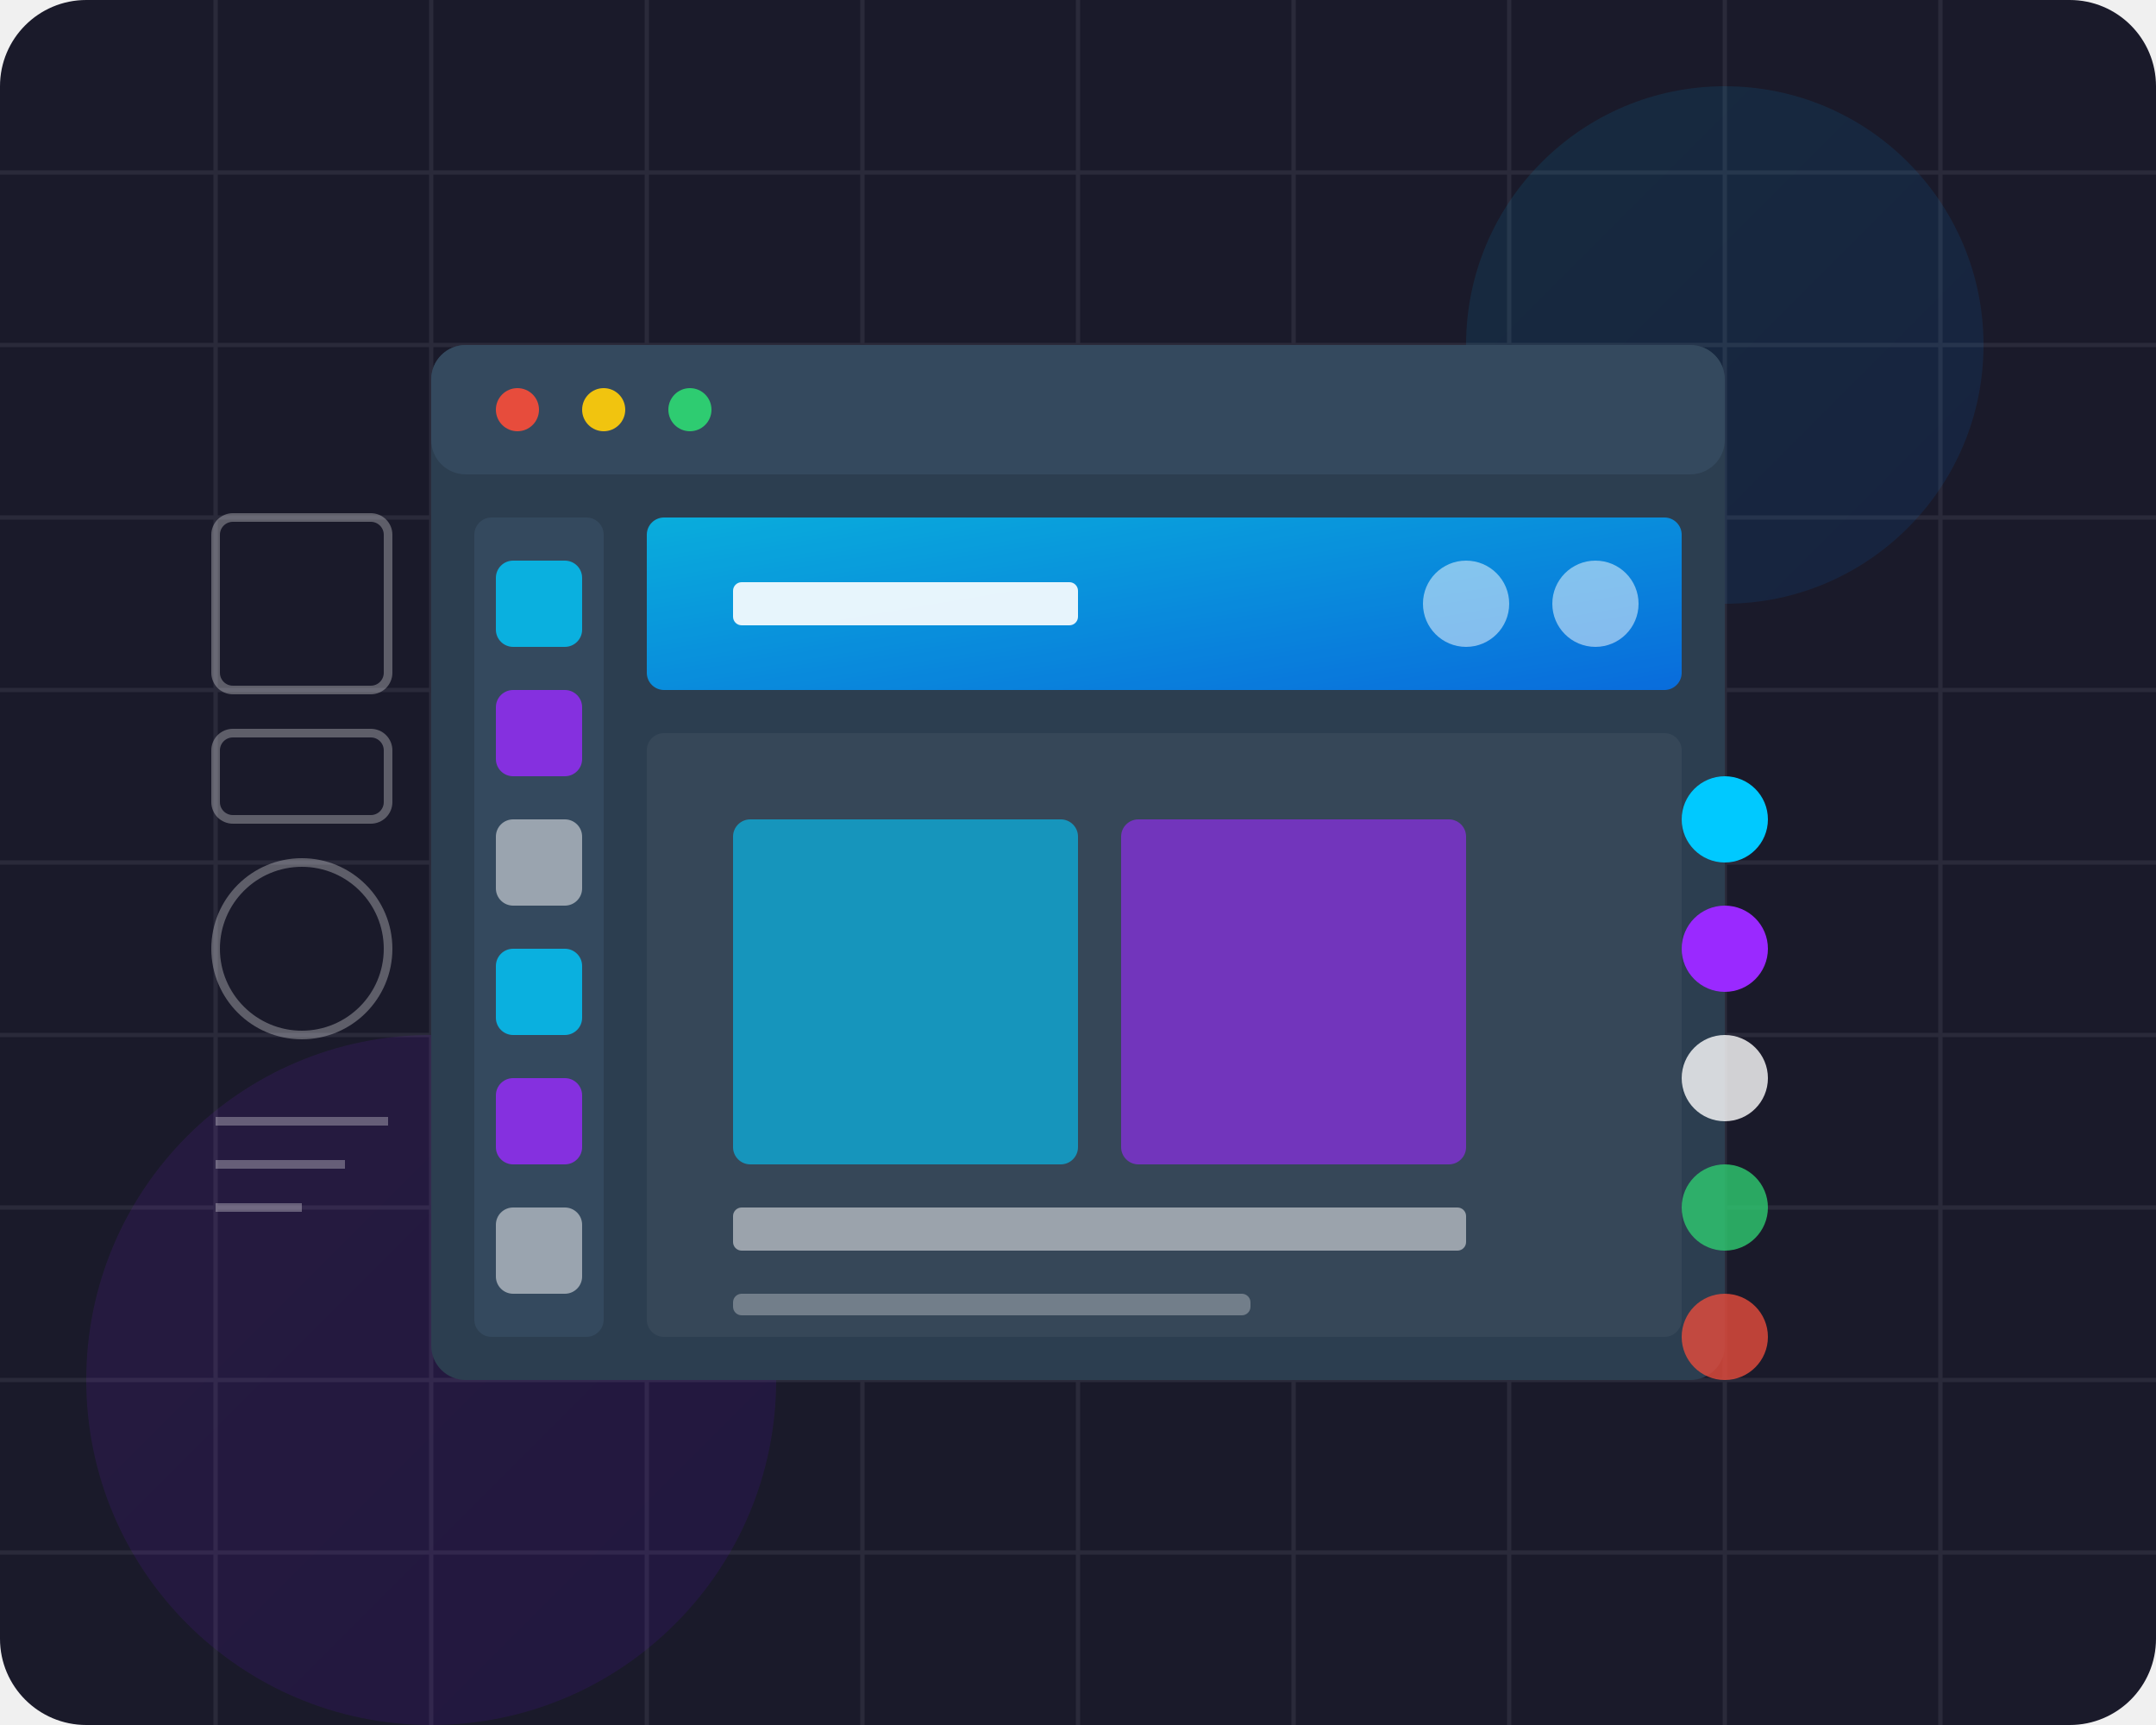
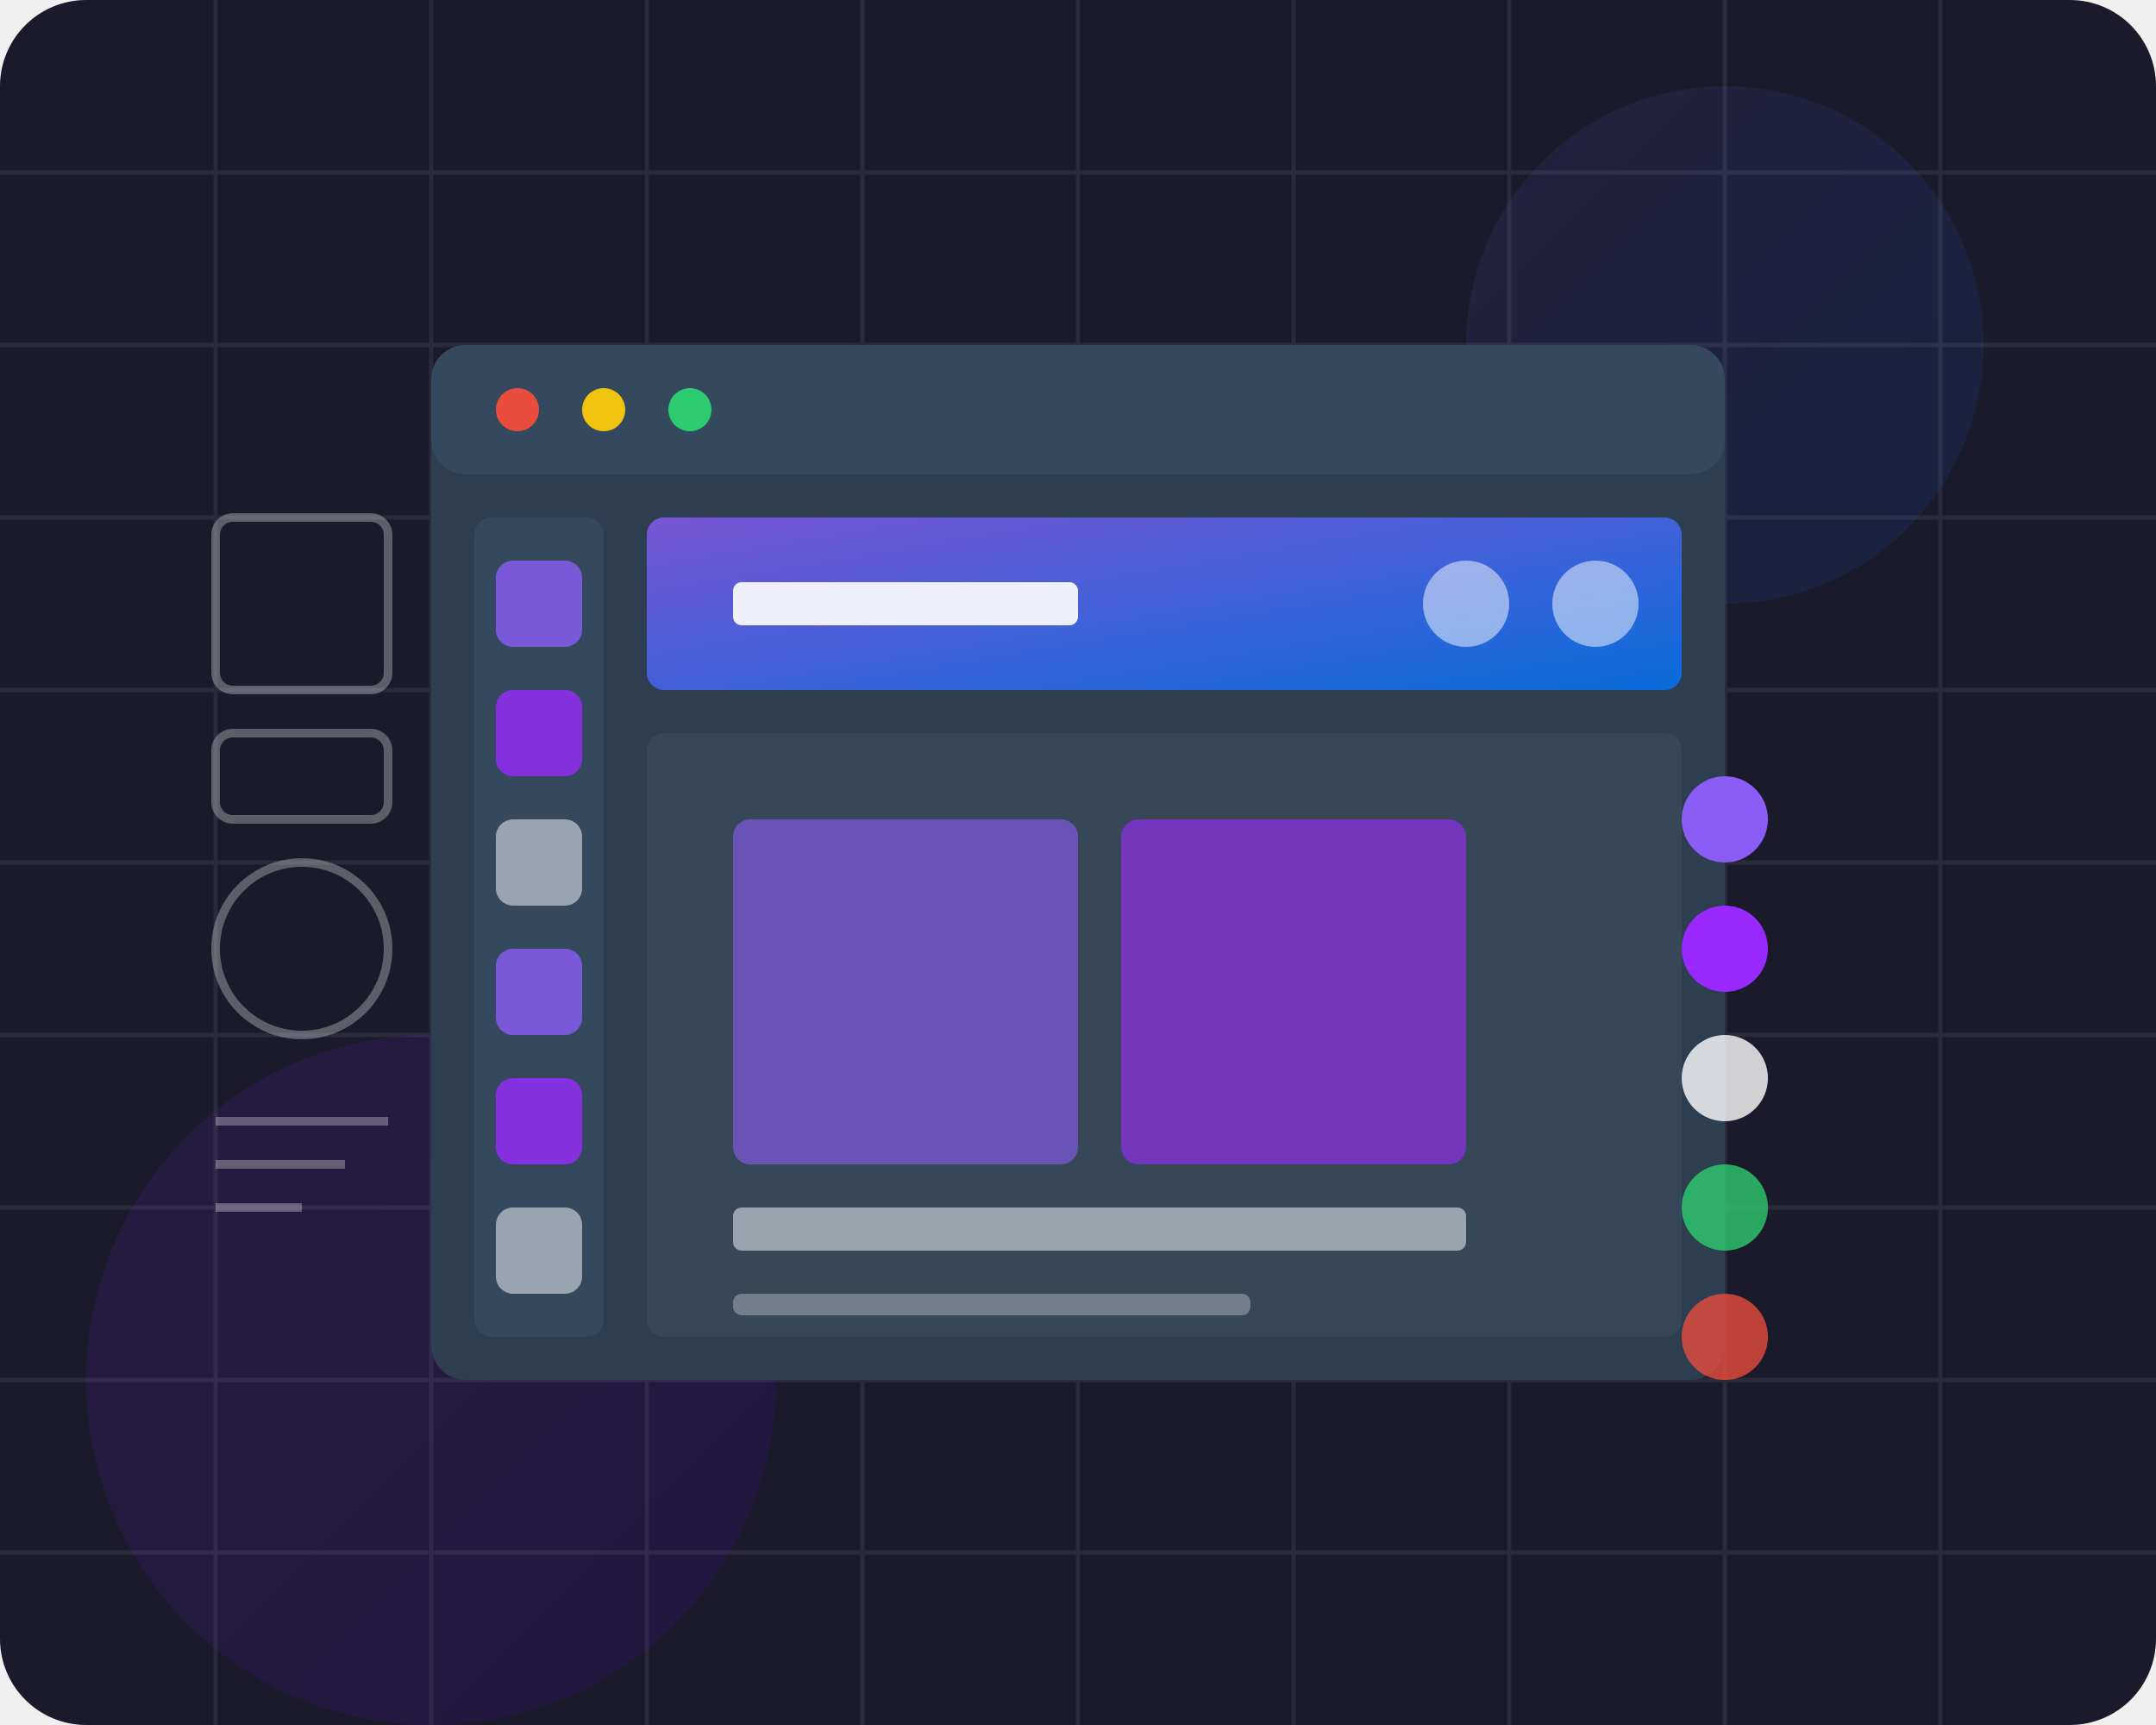
<svg xmlns="http://www.w3.org/2000/svg" width="500" height="400" viewBox="0 0 500 400" fill="none">
  <rect width="500" height="400" rx="20" fill="#1a1a2a" />
  <path d="M0 40 H500 M0 80 H500 M0 120 H500 M0 160 H500 M0 200 H500 M0 240 H500 M0 280 H500 M0 320 H500 M0 360 H500" stroke="#2a2a3a" stroke-width="1" />
  <path d="M50 0 V400 M100 0 V400 M150 0 V400 M200 0 V400 M250 0 V400 M300 0 V400 M350 0 V400 M400 0 V400 M450 0 V400" stroke="#2a2a3a" stroke-width="1" />
  <circle cx="400" cy="80" r="60" fill="url(#blueGradient)" opacity="0.1" />
  <circle cx="100" cy="320" r="80" fill="url(#purpleGradient)" opacity="0.1" />
  <rect x="100" y="80" width="300" height="240" rx="8" fill="#2c3e50" />
  <rect x="100" y="80" width="300" height="30" rx="8" fill="#34495e" />
  <circle cx="120" cy="95" r="5" fill="#e74c3c" />
  <circle cx="140" cy="95" r="5" fill="#f1c40f" />
  <circle cx="160" cy="95" r="5" fill="#2ecc71" />
  <rect x="110" y="120" width="30" height="190" rx="4" fill="#34495e" />
-   <rect x="115" y="130" width="20" height="20" rx="4" fill="#00C9FF" opacity="0.8" />
+   <rect x="115" y="130" width="20" height="20" rx="4" fill="#8b5cf6" opacity="0.8" />
  <rect x="115" y="160" width="20" height="20" rx="4" fill="#9A29FF" opacity="0.8" />
  <rect x="115" y="190" width="20" height="20" rx="4" fill="#ffffff" opacity="0.5" />
-   <rect x="115" y="220" width="20" height="20" rx="4" fill="#00C9FF" opacity="0.8" />
+   <rect x="115" y="220" width="20" height="20" rx="4" fill="#8b5cf6" opacity="0.8" />
  <rect x="115" y="250" width="20" height="20" rx="4" fill="#9A29FF" opacity="0.8" />
  <rect x="115" y="280" width="20" height="20" rx="4" fill="#ffffff" opacity="0.5" />
  <rect x="150" y="120" width="240" height="40" rx="4" fill="url(#blueGradient)" opacity="0.8" />
  <rect x="170" y="135" width="80" height="10" rx="2" fill="#ffffff" opacity="0.9" />
  <circle cx="370" cy="140" r="10" fill="#ffffff" opacity="0.5" />
  <circle cx="340" cy="140" r="10" fill="#ffffff" opacity="0.5" />
  <rect x="150" y="170" width="240" height="140" rx="4" fill="#ffffff" opacity="0.05" />
-   <rect x="170" y="190" width="80" height="80" rx="4" fill="#00C9FF" opacity="0.6" />
+   <rect x="170" y="190" width="80" height="80" rx="4" fill="#8b5cf6" opacity="0.6" />
  <rect x="260" y="190" width="80" height="80" rx="4" fill="#9A29FF" opacity="0.6" />
  <rect x="170" y="280" width="170" height="10" rx="2" fill="#ffffff" opacity="0.5" />
  <rect x="170" y="300" width="120" height="5" rx="2" fill="#ffffff" opacity="0.3" />
-   <circle cx="400" cy="190" r="10" fill="#00C9FF" />
+   <circle cx="400" cy="190" r="10" fill="#8b5cf6" />
  <circle cx="400" cy="220" r="10" fill="#9A29FF" />
  <circle cx="400" cy="250" r="10" fill="#ffffff" opacity="0.8" />
  <circle cx="400" cy="280" r="10" fill="#2ecc71" opacity="0.8" />
  <circle cx="400" cy="310" r="10" fill="#e74c3c" opacity="0.8" />
  <rect x="50" y="120" width="40" height="40" rx="4" fill="none" stroke="#ffffff" stroke-width="2" opacity="0.3" />
  <rect x="50" y="170" width="40" height="20" rx="4" fill="none" stroke="#ffffff" stroke-width="2" opacity="0.3" />
  <circle cx="70" cy="220" r="20" fill="none" stroke="#ffffff" stroke-width="2" opacity="0.3" />
  <path d="M50 260 H90 M50 270 H80 M50 280 H70" stroke="#ffffff" stroke-width="2" opacity="0.3" />
  <defs>
    <linearGradient id="blueGradient" x1="0%" y1="0%" x2="100%" y2="100%">
-       <stop offset="0%" stop-color="#00C9FF" />
+       <stop offset="0%" stop-color="#8b5cf6" />
      <stop offset="100%" stop-color="#0078FF" />
    </linearGradient>
    <linearGradient id="purpleGradient" x1="0%" y1="0%" x2="100%" y2="100%">
      <stop offset="0%" stop-color="#9A29FF" />
      <stop offset="100%" stop-color="#6900FF" />
    </linearGradient>
  </defs>
</svg>
